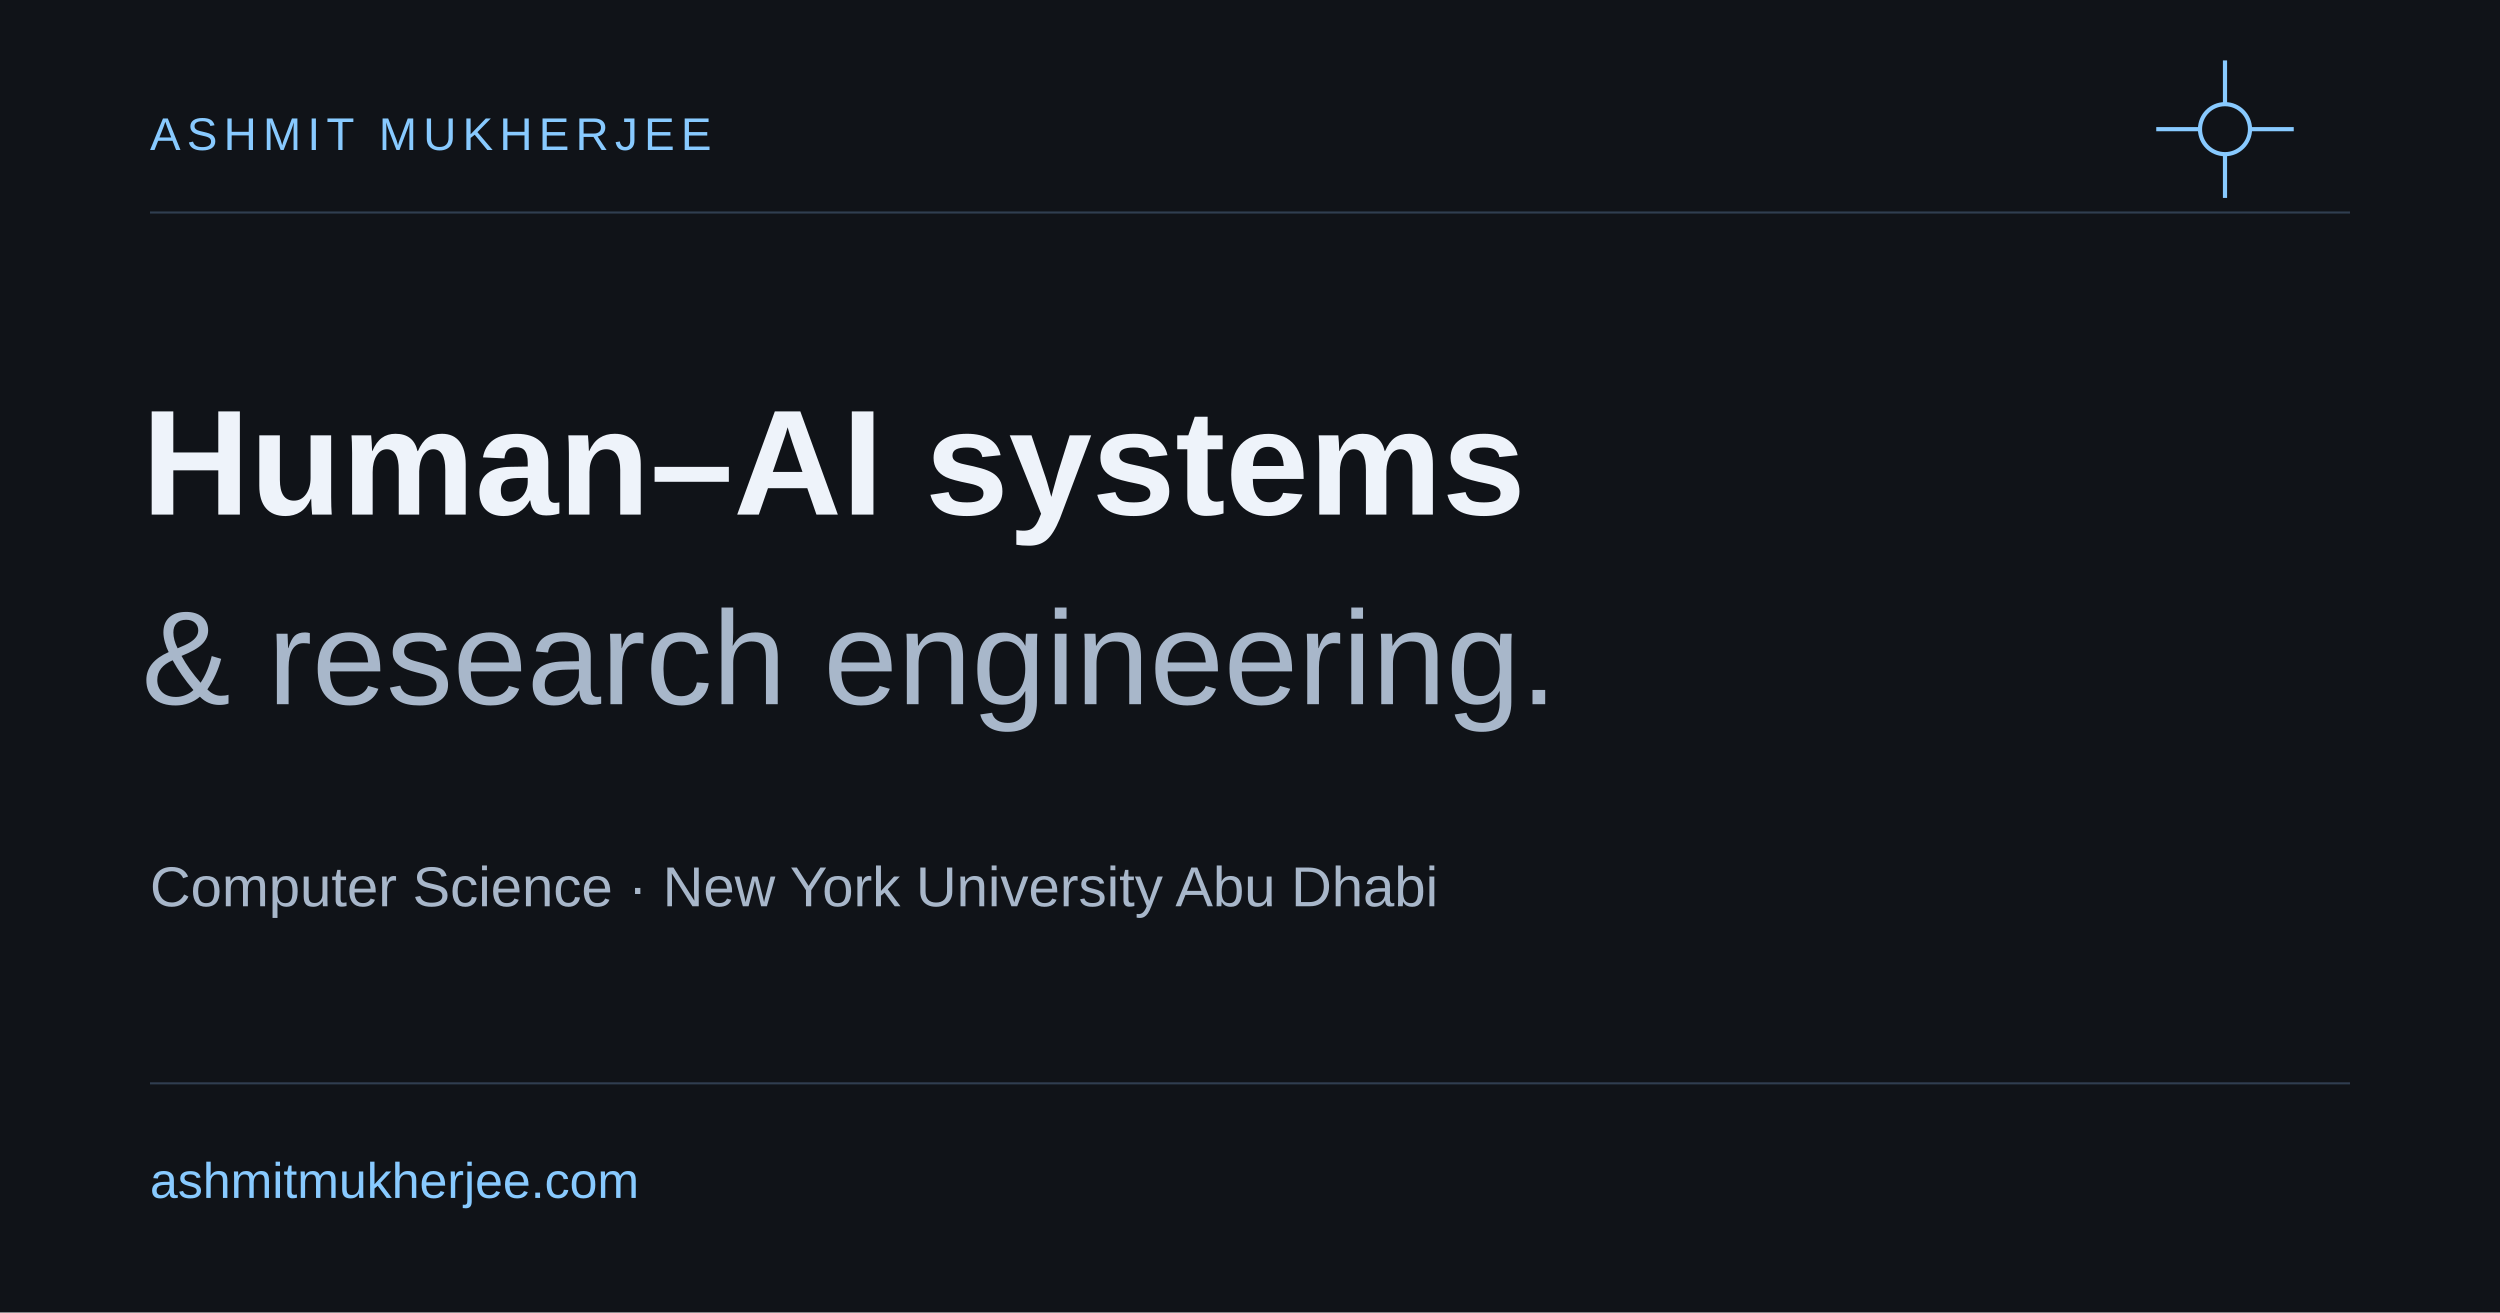
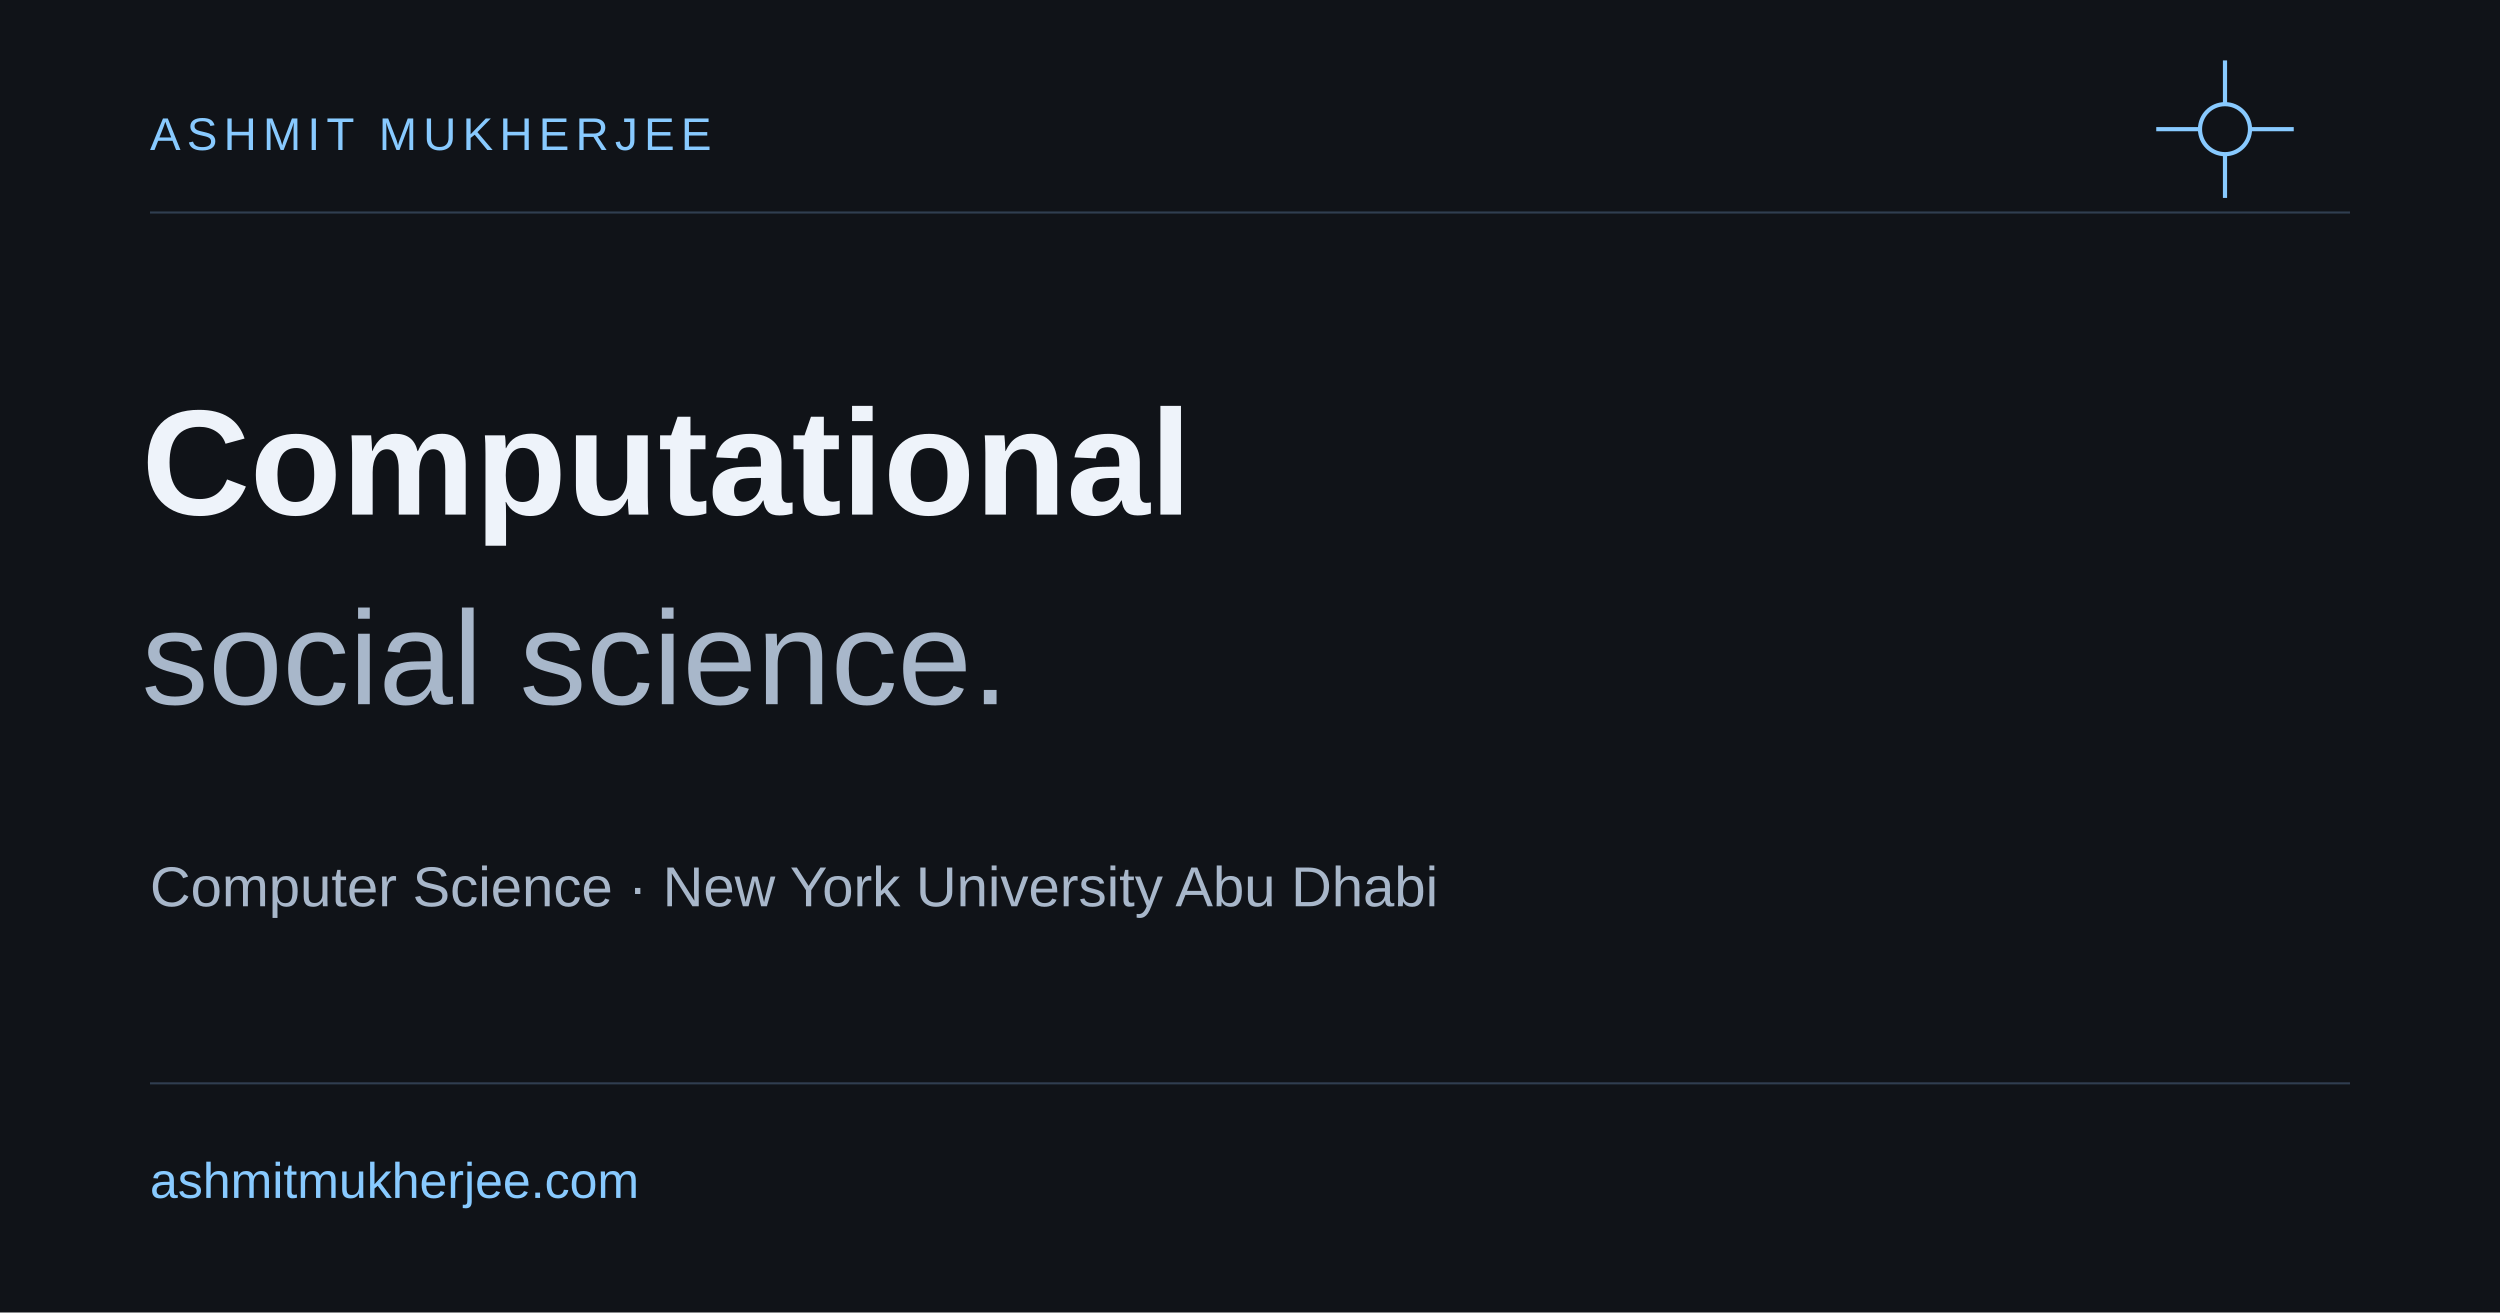
<svg xmlns="http://www.w3.org/2000/svg" width="1200" height="630" viewBox="0 0 1200 630" role="img" aria-labelledby="title description">
  <rect width="1200" height="630" fill="#101318" />
  <path d="M72 102H1128M72 520H1128" stroke="#303e50" />
  <text x="72" y="72" fill="#88caff" font-family="Arial,Helvetica,sans-serif" font-size="22" letter-spacing="3">ASHMIT MUKHERJEE</text>
-   <text x="68" y="247" fill="#eef3fa" font-family="Arial,Helvetica,sans-serif" font-size="72" font-weight="600">Human–AI systems</text>
-   <text x="68" y="338" fill="#a8b7ca" font-family="Arial,Helvetica,sans-serif" font-size="64">&amp; research engineering.</text>
+   <text x="68" y="247" fill="#eef3fa" font-family="Arial,Helvetica,sans-serif" font-size="72" font-weight="600">Computational</text>
+   <text x="68" y="338" fill="#a8b7ca" font-family="Arial,Helvetica,sans-serif" font-size="64">social science.</text>
  <text x="72" y="435" fill="#a8b7ca" font-family="Arial,Helvetica,sans-serif" font-size="27">Computer Science · New York University Abu Dhabi</text>
  <text x="72" y="575" fill="#88caff" font-family="Arial,Helvetica,sans-serif" font-size="24">ashmitmukherjee.com</text>
  <g fill="none" stroke="#88caff" stroke-width="2">
    <circle cx="1068" cy="62" r="12" />
    <path d="M1035 62h21m24 0h21m-33-33v21m0 24v21" />
  </g>
</svg>
